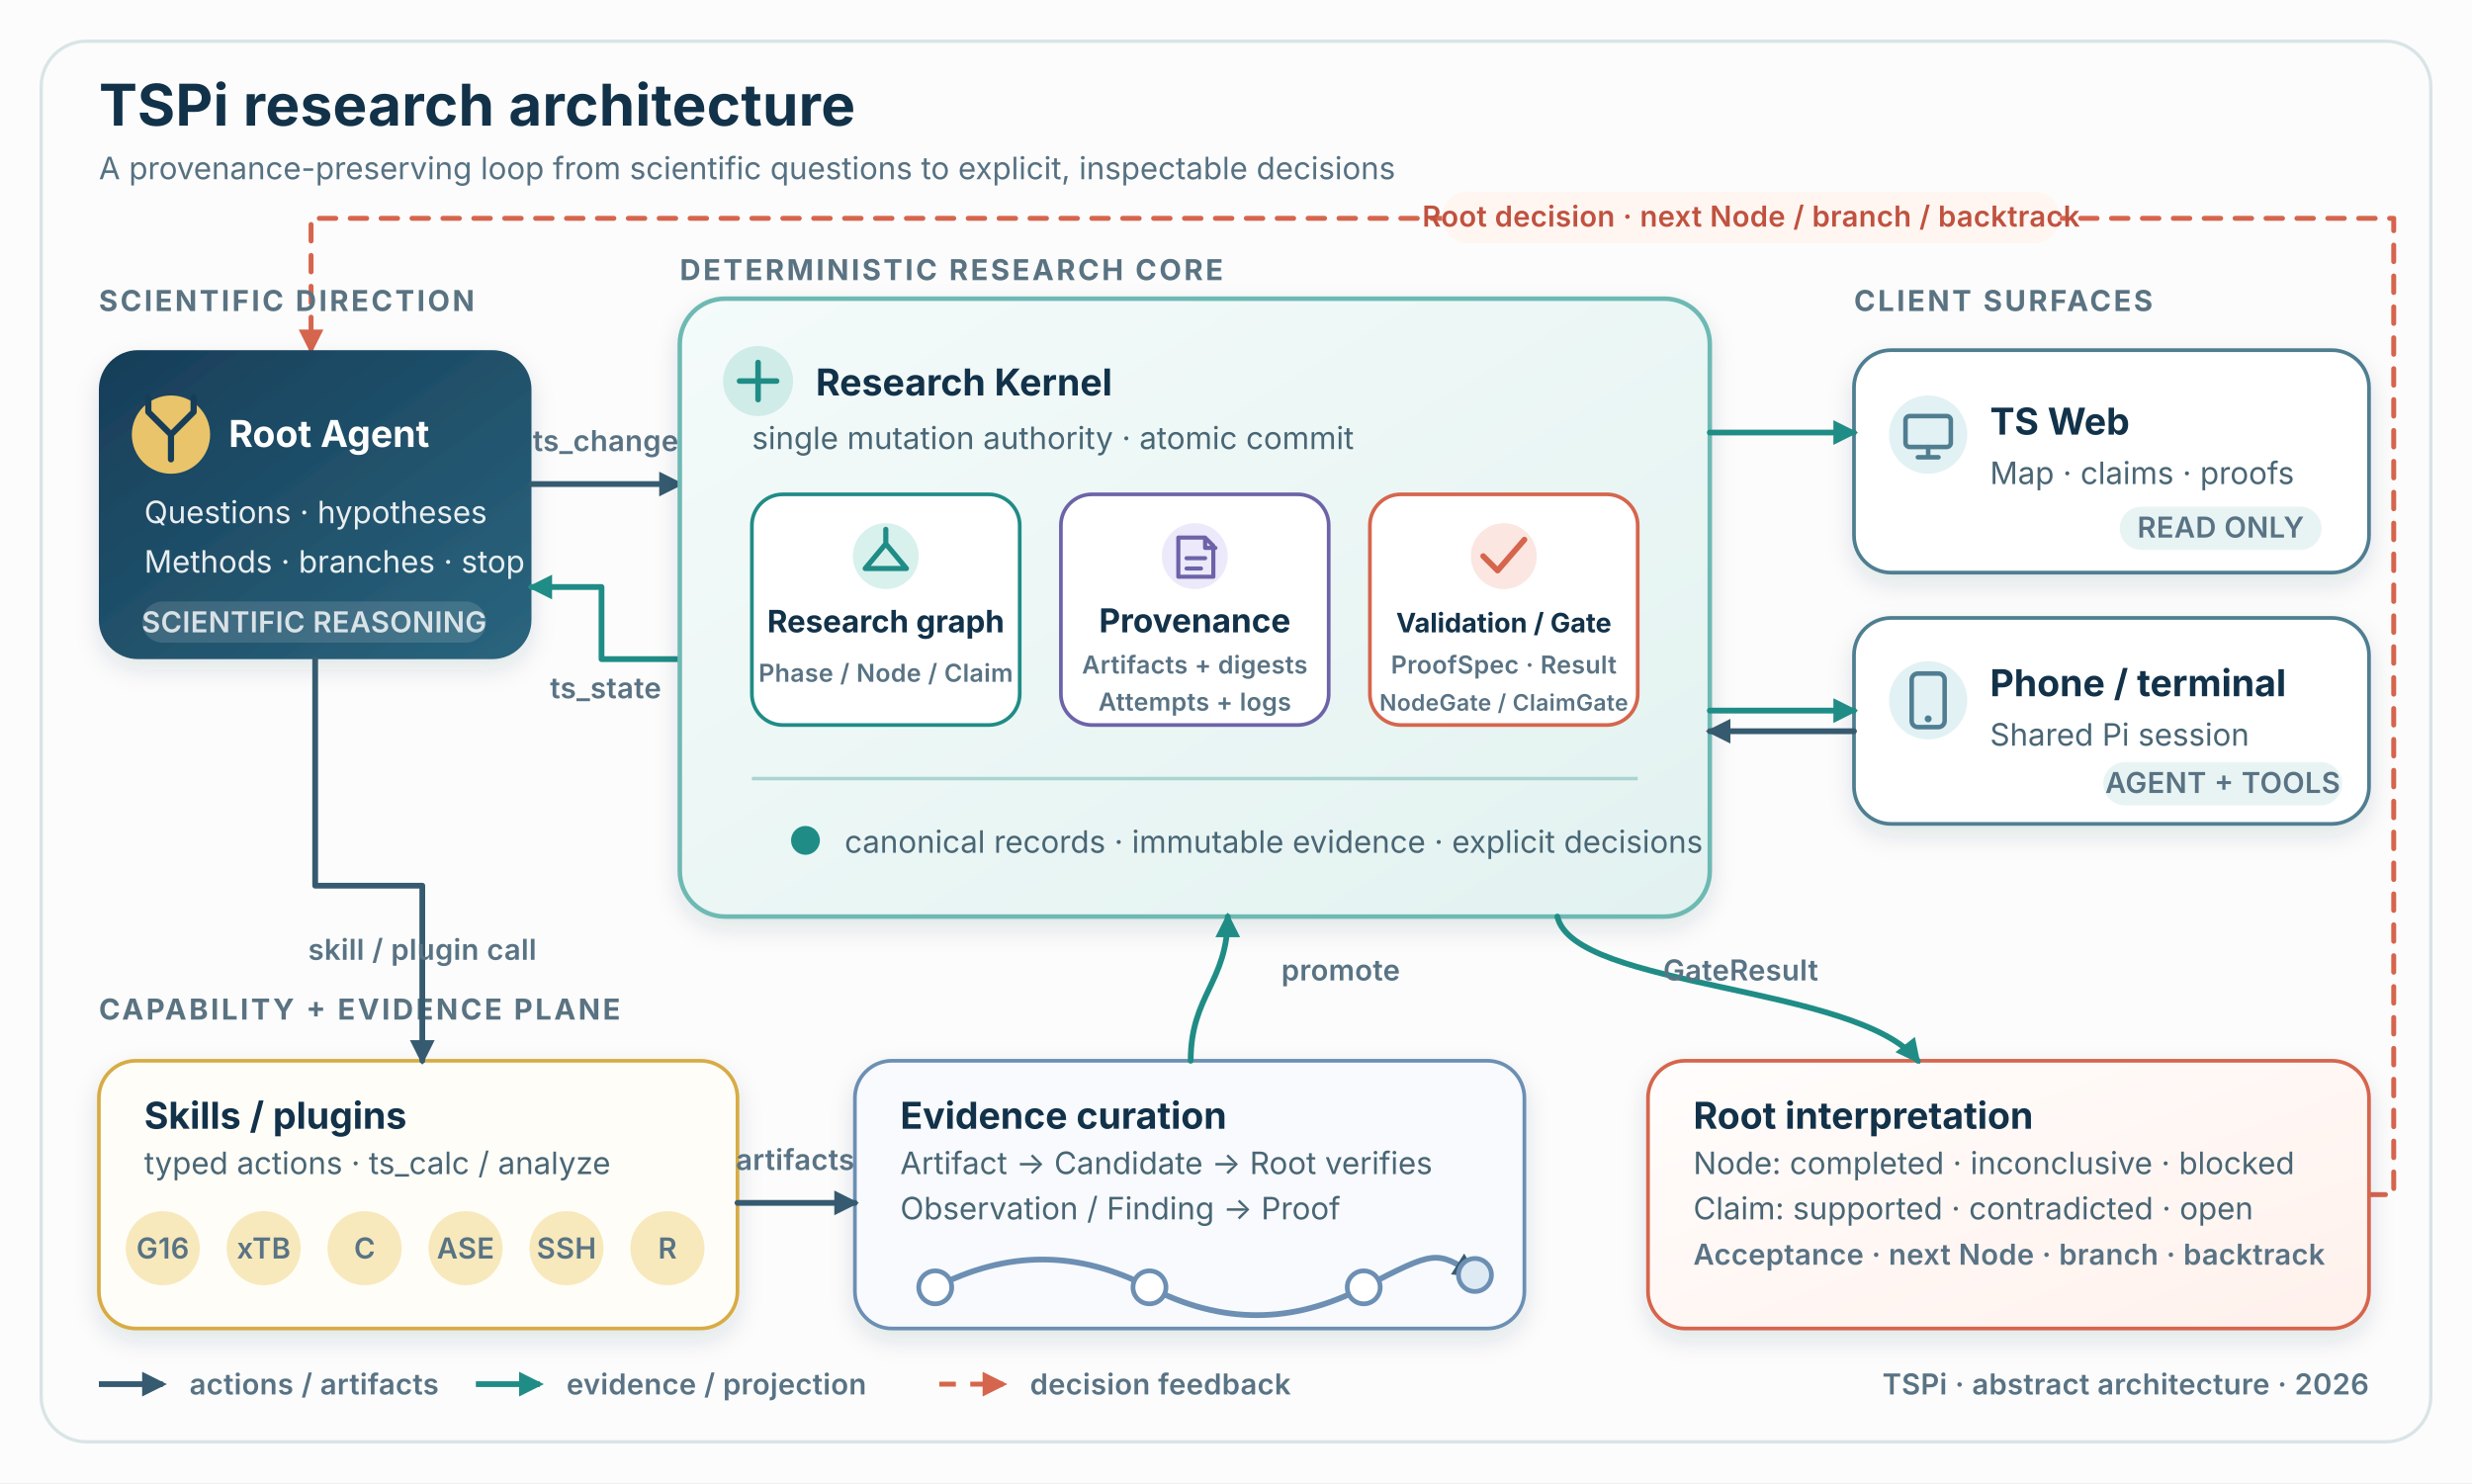
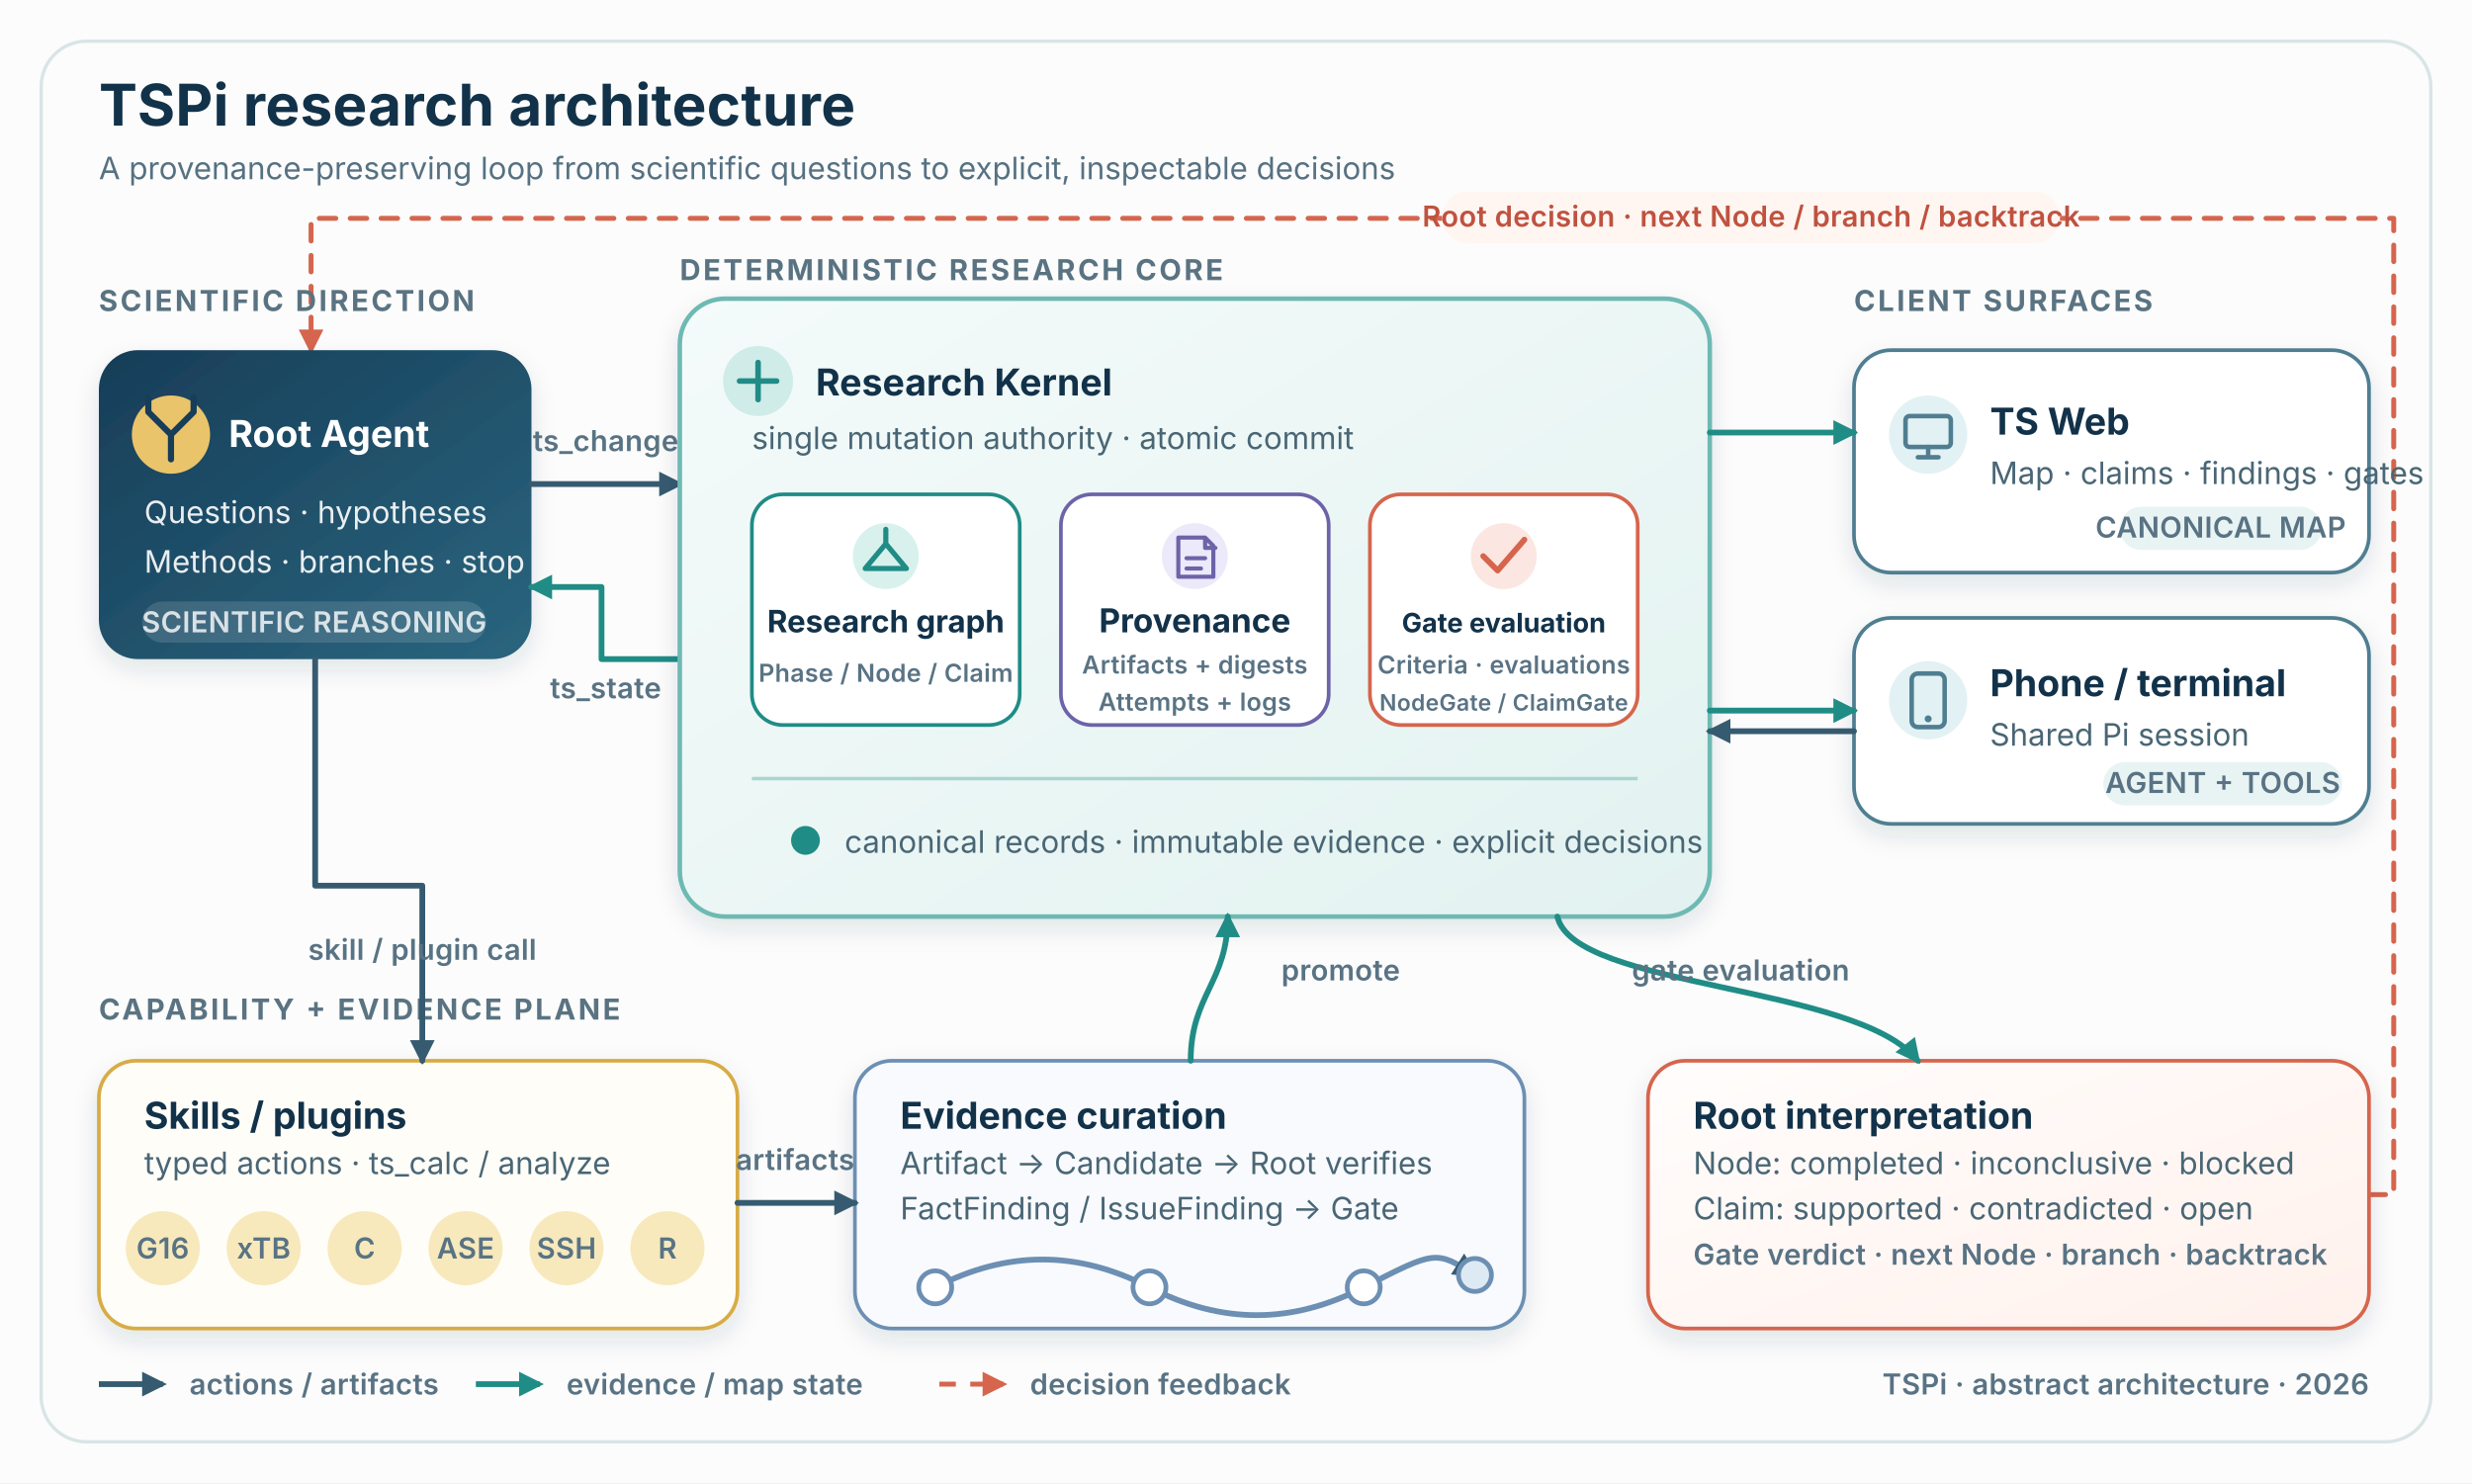
<svg xmlns="http://www.w3.org/2000/svg" width="183mm" height="109.8mm" viewBox="0 0 1200 720" role="img" aria-labelledby="title desc">
  <defs>
    <filter id="shadow" x="-15%" y="-15%" width="130%" height="145%">
      <feDropShadow dx="0" dy="5" stdDeviation="6" flood-color="#17384D" flood-opacity="0.11" />
    </filter>
    <linearGradient id="agentGradient" x1="0" y1="0" x2="1" y2="1">
      <stop offset="0" stop-color="#173D58" />
      <stop offset="1" stop-color="#2A657E" />
    </linearGradient>
    <linearGradient id="kernelGradient" x1="0" y1="0" x2="1" y2="1">
      <stop offset="0" stop-color="#F4FBFA" />
      <stop offset="1" stop-color="#E2F2F0" />
    </linearGradient>
    <linearGradient id="outcomeGradient" x1="0" y1="0" x2="1" y2="1">
      <stop offset="0" stop-color="#FFFDFC" />
      <stop offset="1" stop-color="#FFF1EC" />
    </linearGradient>
    <marker id="arrowNavy" markerUnits="userSpaceOnUse" markerWidth="12" markerHeight="12" refX="10" refY="6" orient="auto">
      <path d="M0 0L12 6 0 12Z" fill="#365B70" />
    </marker>
    <marker id="arrowTeal" markerUnits="userSpaceOnUse" markerWidth="12" markerHeight="12" refX="10" refY="6" orient="auto">
      <path d="M0 0L12 6 0 12Z" fill="#208C86" />
    </marker>
    <marker id="arrowCoral" markerUnits="userSpaceOnUse" markerWidth="12" markerHeight="12" refX="10" refY="6" orient="auto">
      <path d="M0 0L12 6 0 12Z" fill="#D6654D" />
    </marker>
    <style>
      text{font-family:Inter,"Noto Sans",Arial,sans-serif}
      .title{font-size:28px;font-weight:700;fill:#12324A;letter-spacing:.15px}
      .subtitle{font-size:15px;font-weight:400;fill:#567182}
      .section{font-size:14px;font-weight:700;fill:#5A7382;letter-spacing:1.25px}
      .label{font-size:18px;font-weight:700;fill:#12324A}
      .subLabel{font-size:16px;font-weight:700;fill:#12324A}
      .body{font-size:15px;font-weight:400;fill:#496675}
      .note{font-size:14px;font-weight:600;fill:#597384;letter-spacing:.15px}
      .white{fill:#FFFFFF}
      .navyFlow{fill:none;stroke:#365B70;stroke-width:2.8;stroke-linecap:round;stroke-linejoin:round;marker-end:url(#arrowNavy)}
      .tealFlow{fill:none;stroke:#208C86;stroke-width:2.8;stroke-linecap:round;stroke-linejoin:round;marker-end:url(#arrowTeal)}
      .feedback{fill:none;stroke:#D6654D;stroke-width:2.4;stroke-dasharray:8 7;stroke-linecap:round;stroke-linejoin:round;marker-end:url(#arrowCoral)}
    </style>
  </defs>
  <rect width="1200" height="720" fill="#FBFCFB" />
  <rect x="20" y="20" width="1160" height="680" rx="22" fill="#FBFCFB" stroke="#D9E4E6" stroke-width="1.6" />
  <text x="48" y="61" class="title">TSPi research architecture</text>
  <text x="48" y="87" class="subtitle">A provenance-preserving loop from scientific questions to explicit, inspectable decisions</text>
  <path d="M1150 580H1162V106H151V170" class="feedback" />
  <rect x="700" y="93" width="300" height="25" rx="12.5" fill="#FFF6F2" />
  <text x="850" y="110" class="note" text-anchor="middle" style="fill:#C0523F">Root decision · next Node / branch / backtrack</text>
  <text x="48" y="151" class="section">SCIENTIFIC DIRECTION</text>
  <text x="330" y="136" class="section">DETERMINISTIC RESEARCH CORE</text>
  <text x="900" y="151" class="section">CLIENT SURFACES</text>
  <g filter="url(#shadow)">
    <rect x="48" y="170" width="210" height="150" rx="19" fill="url(#agentGradient)" />
  </g>
  <circle cx="83" cy="211" r="19" fill="#E9C46A" />
  <path d="M83 223V211M83 211L72 200M83 211L94 200M72 200V193M94 200V193" fill="none" stroke="#173D58" stroke-width="3" stroke-linecap="round" stroke-linejoin="round" />
  <text x="111" y="217" class="label white">Root Agent</text>
  <text x="70" y="254" class="body white" opacity=".9">Questions · hypotheses</text>
  <text x="70" y="278" class="body white" opacity=".9">Methods · branches · stop</text>
  <rect x="69" y="292" width="167" height="20" rx="10" fill="#FFFFFF" opacity=".13" />
  <text x="152.5" y="307" class="note white" text-anchor="middle" opacity=".8">SCIENTIFIC REASONING</text>
  <path d="M258 235H330" class="navyFlow" />
  <text x="294" y="219" class="note" text-anchor="middle">ts_change</text>
  <path d="M330 320H292V285H258" class="tealFlow" />
  <text x="294" y="339" class="note" text-anchor="middle">ts_state</text>
  <g filter="url(#shadow)">
    <rect x="330" y="145" width="500" height="300" rx="22" fill="url(#kernelGradient)" stroke="#6EB9B3" stroke-width="2.2" />
  </g>
  <circle cx="368" cy="185" r="17" fill="#CFECE8" />
  <path d="M359 185h18M368 176v18" stroke="#208C86" stroke-width="2.7" stroke-linecap="round" />
  <text x="396" y="192" class="label">Research Kernel</text>
  <text x="365" y="218" class="body">single mutation authority · atomic commit</text>
  <g>
    <rect x="365" y="240" width="130" height="112" rx="15" fill="#FFFFFF" stroke="#208C86" stroke-width="1.8" />
    <circle cx="430" cy="270" r="16" fill="#D8F1ED" />
    <path d="M420 276L430 264 440 276M420 276h20M430 264v-7" fill="none" stroke="#208C86" stroke-width="2.5" stroke-linecap="round" stroke-linejoin="round" />
    <text x="430" y="307" class="subLabel" text-anchor="middle" style="font-size:15px">Research graph</text>
    <text x="430" y="331" class="note" text-anchor="middle" style="font-size:12px">Phase / Node / Claim</text>
  </g>
  <g>
    <rect x="515" y="240" width="130" height="112" rx="15" fill="#FFFFFF" stroke="#6C63A8" stroke-width="1.8" />
    <circle cx="580" cy="270" r="16" fill="#ECE9FA" />
    <path d="M572 261h13l4 4v15h-17zM585 261v5h5M576 271h9M576 276h7" fill="none" stroke="#6C63A8" stroke-width="2" stroke-linecap="round" stroke-linejoin="round" />
    <text x="580" y="307" class="subLabel" text-anchor="middle">Provenance</text>
    <text x="580" y="327" class="note" text-anchor="middle" style="font-size:12px">Artifacts + digests</text>
    <text x="580" y="345" class="note" text-anchor="middle" style="font-size:12px">Attempts + logs</text>
  </g>
  <g>
    <rect x="665" y="240" width="130" height="112" rx="15" fill="#FFFFFF" stroke="#D6654D" stroke-width="1.8" />
    <circle cx="730" cy="270" r="16" fill="#FBE6E1" />
    <path d="M720 270l7 7 13-15" fill="none" stroke="#D6654D" stroke-width="2.8" stroke-linecap="round" stroke-linejoin="round" />
-     <text x="730" y="307" class="subLabel" text-anchor="middle" style="font-size:13px">Validation / Gate</text>
-     <text x="730" y="327" class="note" text-anchor="middle" style="font-size:12px">ProofSpec · Result</text>
+     <text x="730" y="307" class="subLabel" text-anchor="middle" style="font-size:13px">Gate evaluation</text>
+     <text x="730" y="327" class="note" text-anchor="middle" style="font-size:12px">Criteria · evaluations</text>
    <text x="730" y="345" class="note" text-anchor="middle" style="font-size:11px">NodeGate / ClaimGate</text>
  </g>
  <line x1="365" y1="378" x2="795" y2="378" stroke="#A9D5D1" stroke-width="1.7" />
  <circle cx="391" cy="408" r="7" fill="#208C86" />
  <text x="410" y="414" class="body">canonical records · immutable evidence · explicit decisions</text>
  <g filter="url(#shadow)">
    <rect x="900" y="170" width="250" height="108" rx="18" fill="#FFFFFF" stroke="#4F7E91" stroke-width="1.8" />
  </g>
  <circle cx="936" cy="211" r="19" fill="#E2F1F4" />
  <rect x="925" y="202" width="22" height="15" rx="2" fill="none" stroke="#4F7E91" stroke-width="2.2" />
  <path d="M931 222h10M936 217v5" stroke="#4F7E91" stroke-width="2.2" stroke-linecap="round" />
  <text x="966" y="211" class="label">TS Web</text>
-   <text x="966" y="235" class="body">Map · claims · proofs</text>
+   <text x="966" y="235" class="body">Map · claims · findings · gates</text>
  <rect x="1029" y="246" width="98" height="21" rx="10.5" fill="#E8F4F3" />
-   <text x="1078" y="261" class="note" text-anchor="middle" fill="#20766F">READ ONLY</text>
+   <text x="1078" y="261" class="note" text-anchor="middle" fill="#20766F">CANONICAL MAP</text>
  <g filter="url(#shadow)">
    <rect x="900" y="300" width="250" height="100" rx="18" fill="#FFFFFF" stroke="#4F7E91" stroke-width="1.8" />
  </g>
  <circle cx="936" cy="340" r="19" fill="#E2F1F4" />
  <rect x="928" y="327" width="16" height="26" rx="3" fill="none" stroke="#4F7E91" stroke-width="2.2" />
  <circle cx="936" cy="349" r="1.7" fill="#4F7E91" />
  <text x="966" y="338" class="label">Phone / terminal</text>
  <text x="966" y="362" class="body">Shared Pi session</text>
  <rect x="1021" y="370" width="116" height="21" rx="10.5" fill="#E8F4F3" />
  <text x="1079" y="385" class="note" text-anchor="middle" fill="#20766F">AGENT + TOOLS</text>
  <path d="M830 210H900" class="tealFlow" />
  <path d="M830 345H900" class="tealFlow" />
  <path d="M900 355H830" class="navyFlow" />
  <text x="48" y="495" class="section">CAPABILITY + EVIDENCE PLANE</text>
  <g filter="url(#shadow)">
    <rect x="48" y="515" width="310" height="130" rx="18" fill="#FFFDF8" stroke="#D7AC45" stroke-width="1.8" />
  </g>
  <text x="70" y="548" class="label">Skills / plugins</text>
  <text x="70" y="570" class="body">typed actions · ts_calc / analyze</text>
  <g class="note" text-anchor="middle">
    <circle cx="79" cy="606" r="18" fill="#F7E9BC" />
    <text x="79" y="611">G16</text>
    <circle cx="128" cy="606" r="18" fill="#F7E9BC" />
    <text x="128" y="611">xTB</text>
    <circle cx="177" cy="606" r="18" fill="#F7E9BC" />
    <text x="177" y="611">C</text>
    <circle cx="226" cy="606" r="18" fill="#F7E9BC" />
    <text x="226" y="611">ASE</text>
    <circle cx="275" cy="606" r="18" fill="#F7E9BC" />
    <text x="275" y="611">SSH</text>
    <circle cx="324" cy="606" r="18" fill="#F7E9BC" />
    <text x="324" y="611">R</text>
  </g>
  <g filter="url(#shadow)">
    <rect x="415" y="515" width="325" height="130" rx="18" fill="#F8FAFD" stroke="#6C8FB3" stroke-width="1.8" />
  </g>
  <text x="437" y="548" class="label">Evidence curation</text>
  <text x="437" y="570" class="body">Artifact → Candidate → Root verifies</text>
-   <text x="437" y="592" class="body">Observation / Finding → Proof</text>
+   <text x="437" y="592" class="body">FactFinding / IssueFinding → Gate</text>
  <path d="M454 625C489 607 523 607 558 625S627 643 662 625S697 607 716 619" fill="none" stroke="#6C8FB3" stroke-width="2.8" stroke-linecap="round" marker-end="url(#arrowNavy)" />
  <circle cx="454" cy="625" r="8" fill="#FFFFFF" stroke="#6C8FB3" stroke-width="2.3" />
  <circle cx="558" cy="625" r="8" fill="#FFFFFF" stroke="#6C8FB3" stroke-width="2.3" />
  <circle cx="662" cy="625" r="8" fill="#FFFFFF" stroke="#6C8FB3" stroke-width="2.3" />
  <circle cx="716" cy="619" r="8" fill="#DDEAF4" stroke="#6C8FB3" stroke-width="2.3" />
  <g filter="url(#shadow)">
    <rect x="800" y="515" width="350" height="130" rx="18" fill="url(#outcomeGradient)" stroke="#D6654D" stroke-width="1.8" />
  </g>
  <text x="822" y="548" class="label">Root interpretation</text>
  <text x="822" y="570" class="body">Node: completed · inconclusive · blocked</text>
  <text x="822" y="592" class="body">Claim: supported · contradicted · open</text>
-   <text x="822" y="614" class="note">Acceptance · next Node · branch · backtrack</text>
+   <text x="822" y="614" class="note">Gate verdict · next Node · branch · backtrack</text>
  <path d="M153 320V430H205V515" class="navyFlow" />
  <text x="205" y="466" class="note" text-anchor="middle">skill / plugin call</text>
  <path d="M358 584H415" class="navyFlow" />
  <text x="386" y="568" class="note" text-anchor="middle">artifacts</text>
  <path d="M578 515C578 483 596 477 596 445" class="tealFlow" />
  <text x="622" y="476" class="note">promote</text>
  <path d="M756 445C764 480 902 478 931 515" class="tealFlow" />
-   <text x="845" y="476" class="note" text-anchor="middle">GateResult</text>
+   <text x="845" y="476" class="note" text-anchor="middle">gate evaluation</text>
  <g transform="translate(48 672)">
    <line x1="0" y1="0" x2="31" y2="0" stroke="#365B70" stroke-width="2.8" marker-end="url(#arrowNavy)" />
    <text x="44" y="5" class="note">actions / artifacts</text>
    <line x1="183" y1="0" x2="214" y2="0" stroke="#208C86" stroke-width="2.8" marker-end="url(#arrowTeal)" />
-     <text x="227" y="5" class="note">evidence / projection</text>
+     <text x="227" y="5" class="note">evidence / map state</text>
    <line x1="408" y1="0" x2="439" y2="0" stroke="#D6654D" stroke-width="2.4" stroke-dasharray="8 7" marker-end="url(#arrowCoral)" />
    <text x="452" y="5" class="note">decision feedback</text>
  </g>
  <text x="1150" y="677" class="note" text-anchor="end">TSPi · abstract architecture · 2026</text>
</svg>
